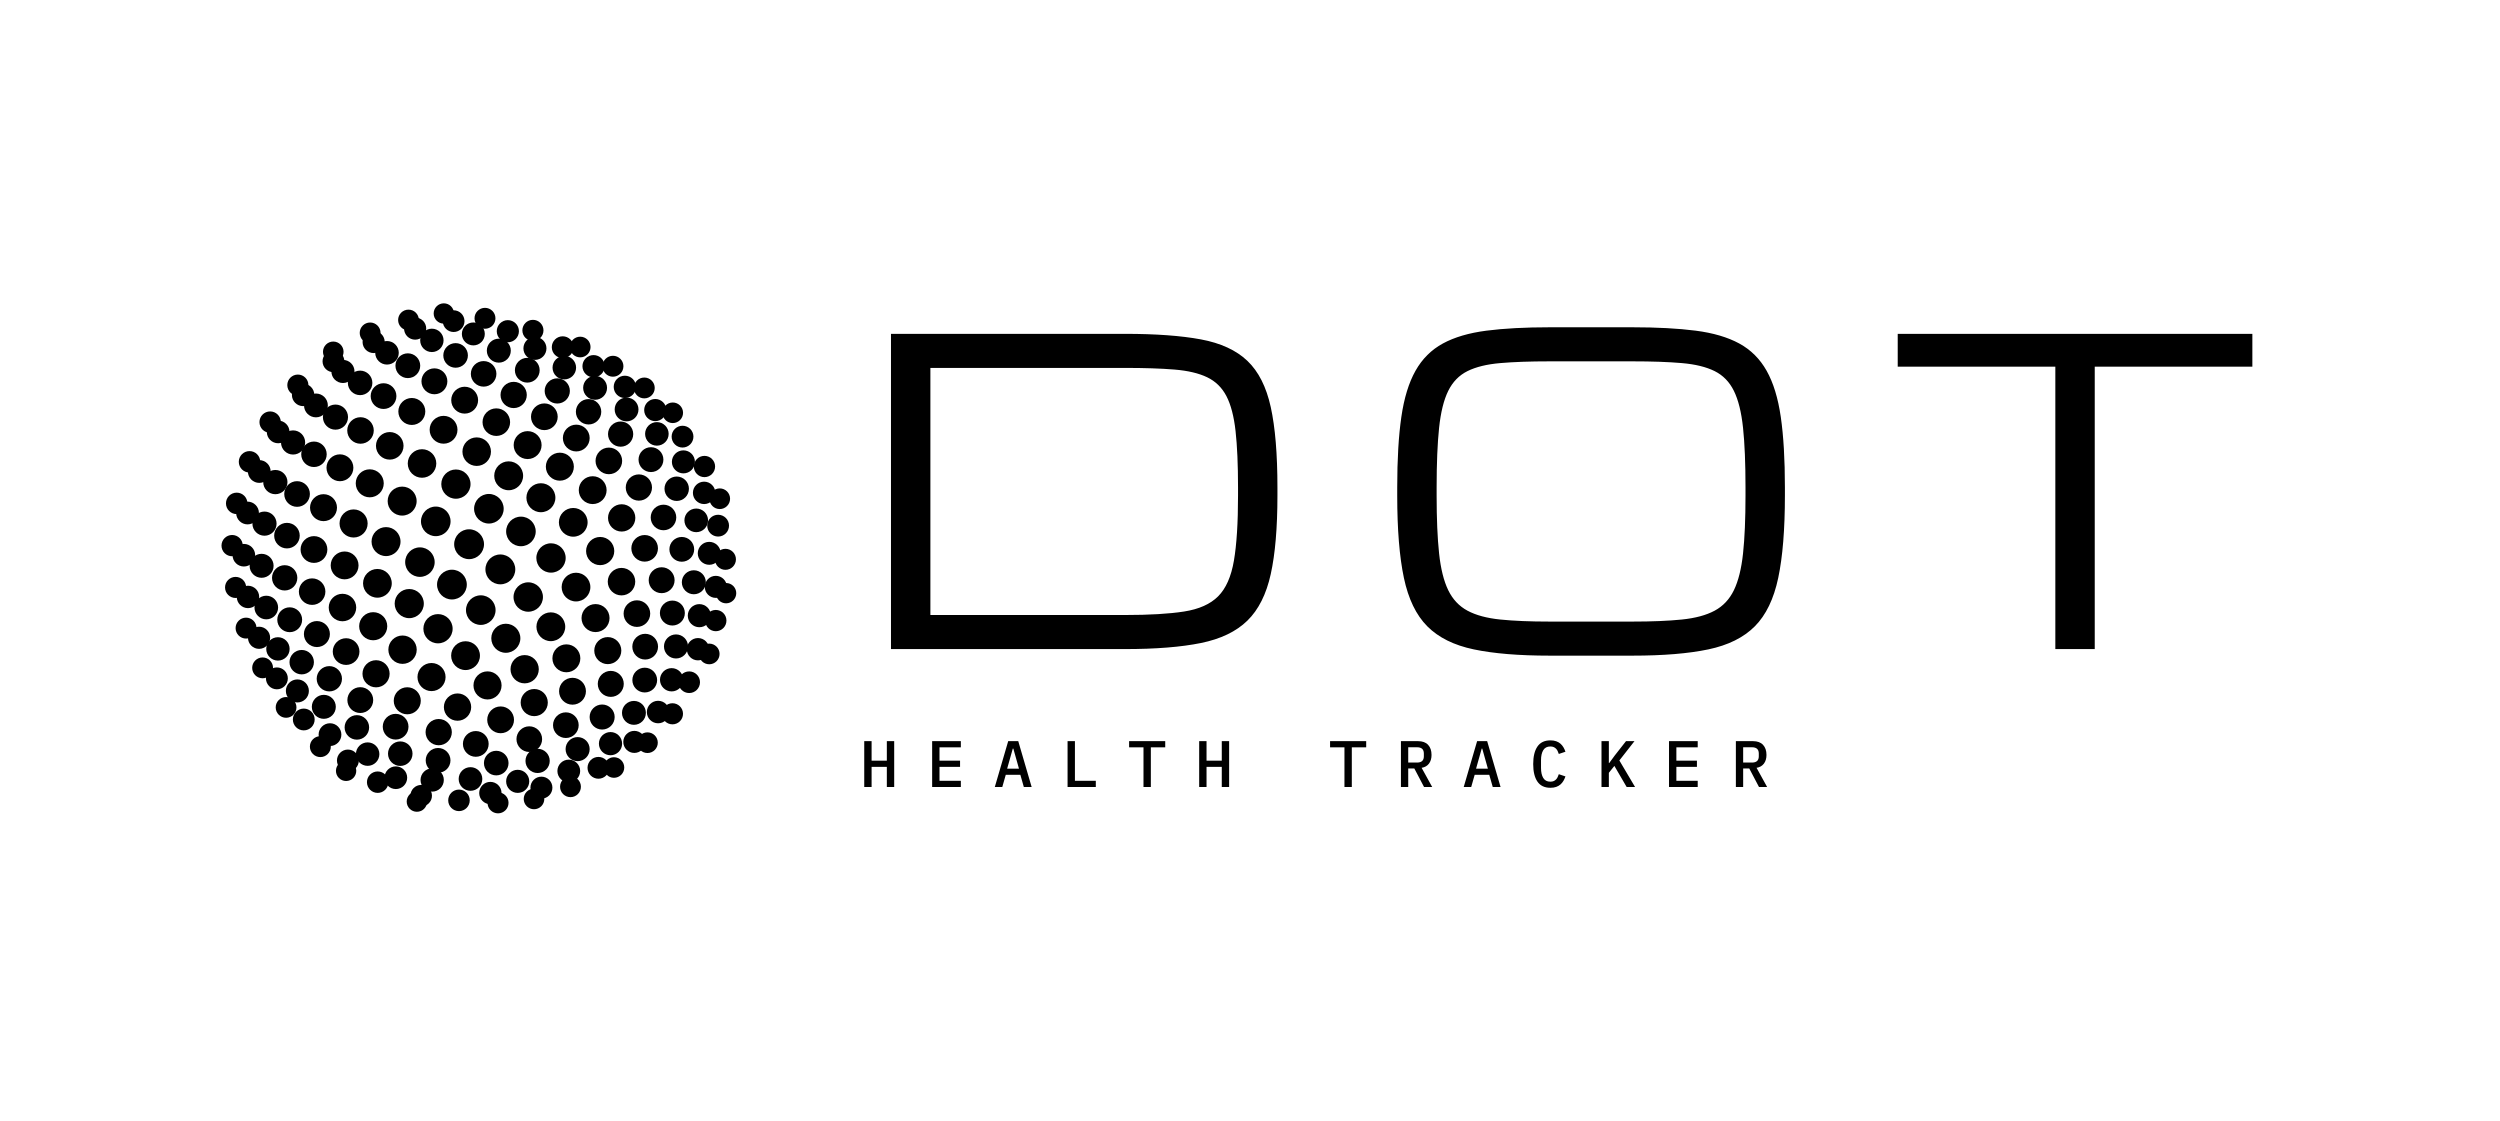
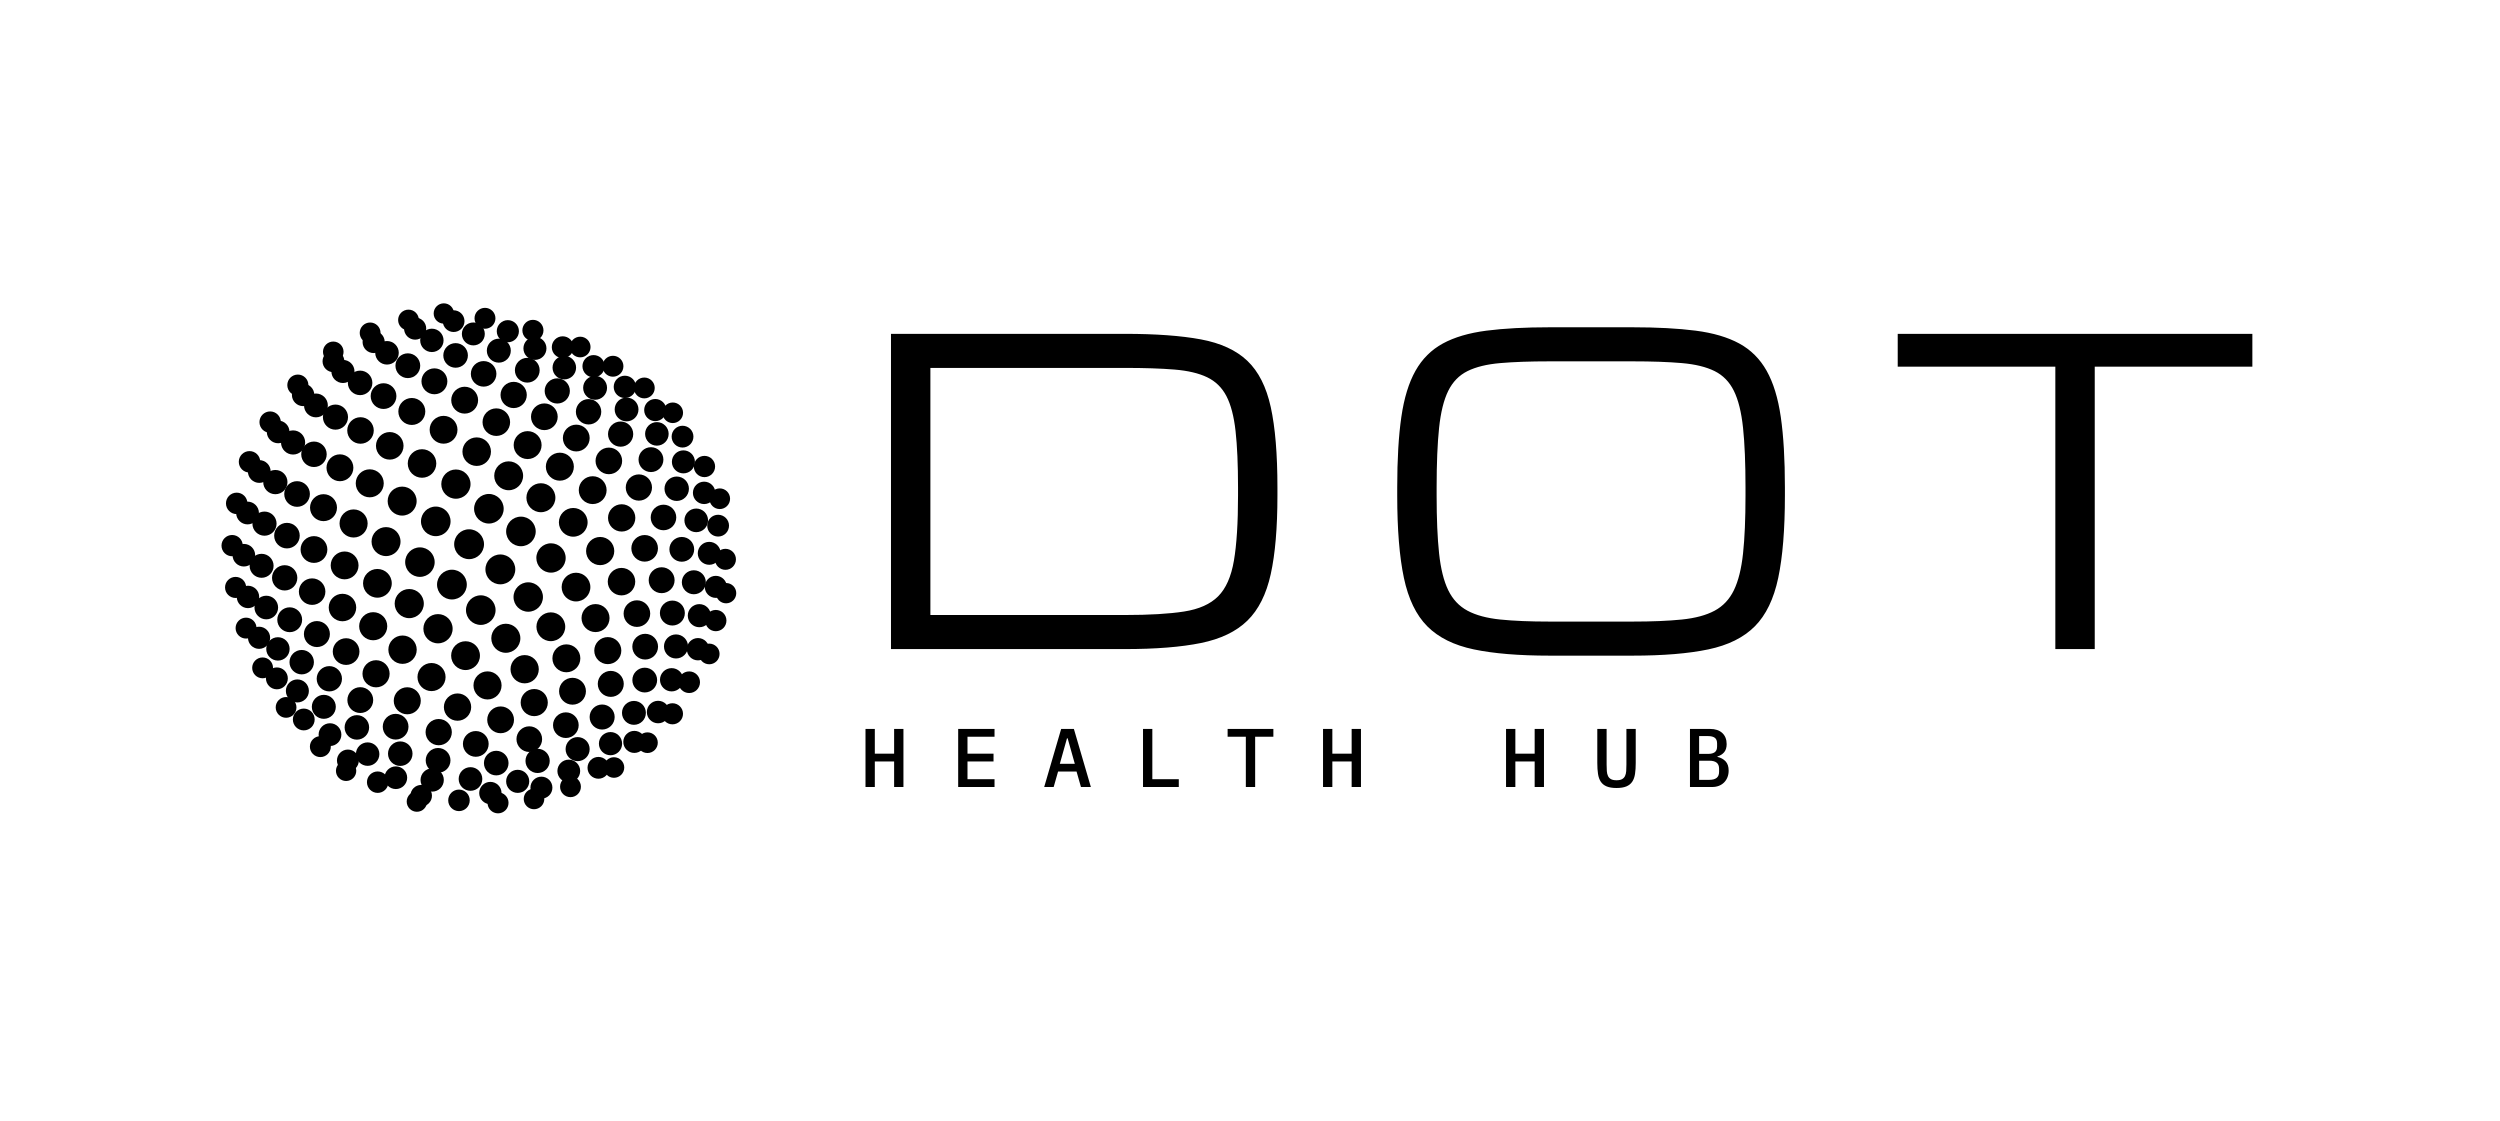
<svg xmlns="http://www.w3.org/2000/svg" viewBox="0 0 571 256" width="571" height="256">
  <g fill="#000">
    <circle cx="112.00" cy="181.13" r="2.55" />
    <circle cx="107.46" cy="177.92" r="2.70" />
    <circle cx="104.83" cy="182.80" r="2.46" />
    <circle cx="118.24" cy="178.46" r="2.64" />
    <circle cx="98.71" cy="178.15" r="2.66" />
    <circle cx="113.75" cy="183.37" r="2.40" />
    <circle cx="113.34" cy="174.29" r="2.81" />
    <circle cx="96.20" cy="181.74" r="2.46" />
    <circle cx="123.66" cy="179.90" r="2.51" />
    <circle cx="100.06" cy="173.67" r="2.83" />
    <circle cx="122.79" cy="173.79" r="2.77" />
    <circle cx="90.41" cy="177.63" r="2.59" />
    <circle cx="121.97" cy="182.48" r="2.35" />
    <circle cx="108.67" cy="169.91" r="2.94" />
    <circle cx="95.22" cy="183.08" r="2.33" />
    <circle cx="129.91" cy="176.10" r="2.60" />
    <circle cx="91.42" cy="172.14" r="2.80" />
    <circle cx="120.89" cy="168.82" r="2.93" />
    <circle cx="86.26" cy="178.65" r="2.45" />
    <circle cx="130.30" cy="179.69" r="2.38" />
    <circle cx="100.20" cy="167.22" r="3.00" />
    <circle cx="131.93" cy="171.10" r="2.75" />
    <circle cx="83.97" cy="172.24" r="2.68" />
    <circle cx="114.34" cy="164.41" r="3.06" />
    <circle cx="136.68" cy="175.37" r="2.49" />
    <circle cx="90.36" cy="165.98" r="2.94" />
    <circle cx="129.24" cy="165.63" r="2.93" />
    <circle cx="79.46" cy="173.70" r="2.50" />
    <circle cx="104.50" cy="161.50" r="3.12" />
    <circle cx="139.44" cy="169.85" r="2.65" />
    <circle cx="81.51" cy="166.14" r="2.80" />
    <circle cx="122.02" cy="160.47" r="3.10" />
    <circle cx="79.05" cy="176.06" r="2.32" />
    <circle cx="140.23" cy="175.30" r="2.35" />
    <circle cx="93.02" cy="160.06" r="3.09" />
    <circle cx="137.53" cy="163.77" r="2.86" />
    <circle cx="75.37" cy="167.79" r="2.60" />
    <circle cx="111.35" cy="156.55" r="3.21" />
    <circle cx="144.88" cy="169.45" r="2.52" />
    <circle cx="82.29" cy="159.90" r="2.95" />
    <circle cx="130.76" cy="157.88" r="3.07" />
    <circle cx="73.17" cy="170.53" r="2.39" />
    <circle cx="98.56" cy="154.64" r="3.21" />
    <circle cx="144.79" cy="162.82" r="2.73" />
    <circle cx="73.96" cy="161.44" r="2.74" />
    <circle cx="119.83" cy="152.85" r="3.23" />
    <circle cx="147.88" cy="169.63" r="2.36" />
    <circle cx="85.89" cy="153.89" r="3.10" />
    <circle cx="139.50" cy="156.20" r="2.97" />
    <circle cx="69.38" cy="164.33" r="2.49" />
    <circle cx="106.33" cy="149.75" r="3.29" />
    <circle cx="150.31" cy="162.63" r="2.57" />
    <circle cx="75.22" cy="155.03" r="2.89" />
    <circle cx="129.36" cy="150.36" r="3.19" />
    <circle cx="91.94" cy="148.39" r="3.24" />
    <circle cx="147.26" cy="155.33" r="2.83" />
    <circle cx="67.92" cy="157.81" r="2.63" />
    <circle cx="115.53" cy="145.78" r="3.32" />
    <circle cx="153.59" cy="163.03" r="2.41" />
    <circle cx="79.05" cy="148.82" r="3.05" />
    <circle cx="138.82" cy="148.60" r="3.09" />
    <circle cx="65.34" cy="161.57" r="2.37" />
    <circle cx="100.04" cy="143.60" r="3.34" />
    <circle cx="153.40" cy="155.26" r="2.66" />
    <circle cx="68.91" cy="151.24" r="2.79" />
    <circle cx="125.81" cy="143.15" r="3.29" />
    <circle cx="85.24" cy="143.03" r="3.21" />
    <circle cx="147.36" cy="147.70" r="2.94" />
    <circle cx="63.24" cy="154.94" r="2.50" />
    <circle cx="109.81" cy="139.35" r="3.38" />
    <circle cx="157.41" cy="155.82" r="2.47" />
    <circle cx="72.38" cy="144.82" r="2.97" />
    <circle cx="136.02" cy="141.17" r="3.20" />
    <circle cx="93.47" cy="137.86" r="3.33" />
    <circle cx="154.40" cy="147.65" r="2.75" />
    <circle cx="63.48" cy="148.21" r="2.67" />
    <circle cx="120.65" cy="136.36" r="3.36" />
    <circle cx="78.22" cy="138.76" r="3.14" />
    <circle cx="145.47" cy="140.15" r="3.04" />
    <circle cx="59.98" cy="152.54" r="2.38" />
    <circle cx="103.22" cy="133.52" r="3.40" />
    <circle cx="159.42" cy="148.28" r="2.55" />
    <circle cx="66.17" cy="141.55" r="2.84" />
    <circle cx="131.56" cy="134.09" r="3.28" />
    <circle cx="86.20" cy="133.23" r="3.28" />
    <circle cx="153.57" cy="140.02" r="2.85" />
    <circle cx="59.17" cy="145.67" r="2.53" />
    <circle cx="114.28" cy="130.05" r="3.41" />
    <circle cx="161.99" cy="149.36" r="2.36" />
    <circle cx="71.29" cy="135.13" r="3.03" />
    <circle cx="141.95" cy="132.85" r="3.14" />
    <circle cx="95.91" cy="128.39" r="3.37" />
    <circle cx="159.73" cy="140.62" r="2.64" />
    <circle cx="60.82" cy="138.76" r="2.70" />
    <circle cx="125.85" cy="127.44" r="3.35" />
    <circle cx="78.71" cy="129.14" r="3.18" />
    <circle cx="151.12" cy="132.52" r="2.96" />
    <circle cx="56.20" cy="143.46" r="2.39" />
    <circle cx="107.14" cy="124.30" r="3.41" />
    <circle cx="163.49" cy="141.74" r="2.43" />
    <circle cx="65.02" cy="131.98" r="2.89" />
    <circle cx="137.08" cy="125.86" r="3.22" />
    <circle cx="88.17" cy="123.70" r="3.31" />
    <circle cx="158.47" cy="132.99" r="2.74" />
    <circle cx="56.64" cy="136.34" r="2.56" />
    <circle cx="118.98" cy="121.38" r="3.38" />
    <circle cx="71.71" cy="125.51" r="3.06" />
    <circle cx="147.24" cy="125.24" r="3.04" />
    <circle cx="99.53" cy="119.08" r="3.38" />
    <circle cx="163.49" cy="134.04" r="2.52" />
    <circle cx="59.75" cy="129.23" r="2.74" />
    <circle cx="130.93" cy="119.30" r="3.28" />
    <circle cx="80.76" cy="119.56" r="3.21" />
    <circle cx="155.72" cy="125.47" r="2.83" />
    <circle cx="53.81" cy="134.17" r="2.41" />
    <circle cx="111.66" cy="116.20" r="3.38" />
    <circle cx="165.84" cy="135.48" r="2.32" />
    <circle cx="65.54" cy="122.34" r="2.92" />
    <circle cx="141.99" cy="118.29" r="3.12" />
    <circle cx="91.85" cy="114.45" r="3.31" />
    <circle cx="161.99" cy="126.38" r="2.62" />
    <circle cx="55.70" cy="126.81" r="2.58" />
    <circle cx="123.54" cy="113.68" r="3.31" />
    <circle cx="73.89" cy="115.95" r="3.08" />
    <circle cx="151.54" cy="118.19" r="2.92" />
    <circle cx="104.13" cy="110.57" r="3.34" />
    <circle cx="165.69" cy="127.75" r="2.40" />
    <circle cx="60.41" cy="119.60" r="2.76" />
    <circle cx="135.37" cy="111.95" r="3.18" />
    <circle cx="84.45" cy="110.39" r="3.20" />
    <circle cx="159.02" cy="118.85" r="2.70" />
    <circle cx="53.02" cy="124.62" r="2.43" />
    <circle cx="116.18" cy="108.67" r="3.30" />
    <circle cx="67.85" cy="112.83" r="2.93" />
    <circle cx="145.92" cy="111.35" r="3.00" />
    <circle cx="96.39" cy="105.86" r="3.26" />
    <circle cx="164.02" cy="120.06" r="2.49" />
    <circle cx="56.54" cy="117.17" r="2.60" />
    <circle cx="127.87" cy="106.59" r="3.20" />
    <circle cx="77.64" cy="106.84" r="3.07" />
    <circle cx="154.56" cy="111.63" r="2.79" />
    <circle cx="108.88" cy="103.16" r="3.26" />
    <circle cx="62.89" cy="110.11" r="2.77" />
    <circle cx="139.06" cy="105.27" r="3.04" />
    <circle cx="89.02" cy="101.83" r="3.15" />
    <circle cx="160.82" cy="112.57" r="2.56" />
    <circle cx="54.06" cy="114.97" r="2.45" />
    <circle cx="120.51" cy="101.66" r="3.19" />
    <circle cx="71.71" cy="103.76" r="2.91" />
    <circle cx="148.68" cy="104.98" r="2.84" />
    <circle cx="101.31" cy="98.16" r="3.18" />
    <circle cx="164.39" cy="113.91" r="2.36" />
    <circle cx="59.22" cy="107.69" r="2.60" />
    <circle cx="131.62" cy="100.05" r="3.06" />
    <circle cx="82.34" cy="98.32" r="3.03" />
    <circle cx="156.09" cy="105.49" r="2.63" />
    <circle cx="113.36" cy="96.42" r="3.15" />
    <circle cx="66.94" cy="101.06" r="2.76" />
    <circle cx="141.75" cy="99.15" r="2.88" />
    <circle cx="94.06" cy="93.98" r="3.08" />
    <circle cx="160.90" cy="106.55" r="2.43" />
    <circle cx="56.99" cy="105.48" r="2.45" />
    <circle cx="124.33" cy="95.19" r="3.05" />
    <circle cx="76.62" cy="95.27" r="2.87" />
    <circle cx="150.03" cy="99.10" r="2.69" />
    <circle cx="106.13" cy="91.40" r="3.07" />
    <circle cx="63.53" cy="98.65" r="2.59" />
    <circle cx="134.43" cy="94.05" r="2.90" />
    <circle cx="87.60" cy="90.47" r="2.94" />
    <circle cx="155.89" cy="99.73" r="2.49" />
    <circle cx="117.32" cy="90.21" r="3.00" />
    <circle cx="72.16" cy="92.60" r="2.72" />
    <circle cx="143.11" cy="93.52" r="2.72" />
    <circle cx="99.22" cy="87.09" r="2.96" />
    <circle cx="61.70" cy="96.41" r="2.44" />
    <circle cx="127.28" cy="89.29" r="2.88" />
    <circle cx="82.25" cy="87.45" r="2.80" />
    <circle cx="149.66" cy="93.66" r="2.53" />
    <circle cx="110.46" cy="85.39" r="2.92" />
    <circle cx="69.23" cy="90.20" r="2.56" />
    <circle cx="135.92" cy="88.58" r="2.73" />
    <circle cx="93.15" cy="83.53" r="2.83" />
    <circle cx="153.66" cy="94.28" r="2.35" />
    <circle cx="120.43" cy="84.56" r="2.83" />
    <circle cx="78.33" cy="84.84" r="2.64" />
    <circle cx="142.72" cy="88.36" r="2.55" />
    <circle cx="104.06" cy="81.18" r="2.81" />
    <circle cx="68.03" cy="87.96" r="2.41" />
    <circle cx="128.89" cy="83.97" r="2.69" />
    <circle cx="88.39" cy="80.58" r="2.69" />
    <circle cx="147.16" cy="88.61" r="2.38" />
    <circle cx="113.93" cy="80.09" r="2.74" />
    <circle cx="76.16" cy="82.52" r="2.49" />
    <circle cx="135.57" cy="83.64" r="2.54" />
    <circle cx="98.64" cy="77.74" r="2.67" />
    <circle cx="122.18" cy="79.57" r="2.63" />
    <circle cx="85.34" cy="78.11" r="2.53" />
    <circle cx="140.00" cy="83.65" r="2.39" />
    <circle cx="108.11" cy="76.27" r="2.62" />
    <circle cx="76.12" cy="80.36" r="2.35" />
    <circle cx="128.52" cy="79.30" r="2.49" />
    <circle cx="94.82" cy="75.05" r="2.53" />
    <circle cx="115.99" cy="75.65" r="2.53" />
    <circle cx="84.54" cy="76.04" r="2.38" />
    <circle cx="132.52" cy="79.26" r="2.36" />
    <circle cx="103.61" cy="73.35" r="2.48" />
    <circle cx="121.72" cy="75.46" r="2.41" />
    <circle cx="93.30" cy="73.09" r="2.37" />
    <circle cx="110.77" cy="72.70" r="2.39" />
    <circle cx="101.37" cy="71.60" r="2.32" />
  </g>
  <path d="M203.5 148.25V76.25H256.938Q267.484 76.25 274.281 77.516Q281.078 78.781 284.898 82.414Q288.719 86.047 290.242 92.984Q291.766 99.922 291.766 111.312V113.188Q291.766 124.203 290.242 131.117Q288.719 138.031 284.898 141.758Q281.078 145.484 274.281 146.867Q267.484 148.25 256.938 148.25ZM212.5 140.469H256.938Q265.328 140.469 270.438 139.672Q275.547 138.875 278.219 136.203Q280.891 133.531 281.828 128.047Q282.766 122.562 282.766 113.188V111.312Q282.766 103.531 282.203 98.469Q281.641 93.406 280.117 90.477Q278.594 87.547 275.711 86.164Q272.828 84.781 268.234 84.406Q263.641 84.031 256.938 84.031H212.5ZM353.954 149.75Q343.407 149.75 336.61 148.32Q329.813 146.891 325.993 143.047Q322.173 139.203 320.649 131.984Q319.126 124.766 319.126 113.188V111.312Q319.126 101.75 320.063 95.258Q321.001 88.766 323.298 84.688Q325.594 80.609 329.555 78.453Q333.516 76.297 339.516 75.523Q345.516 74.75 353.954 74.75H372.844Q381.282 74.75 387.282 75.523Q393.282 76.297 397.243 78.453Q401.204 80.609 403.501 84.688Q405.798 88.766 406.735 95.258Q407.673 101.75 407.673 111.312V113.188Q407.673 124.766 406.149 131.984Q404.626 139.203 400.805 143.047Q396.985 146.891 390.188 148.32Q383.391 149.75 372.844 149.75ZM353.954 141.969H372.844Q379.548 141.969 384.141 141.5Q388.735 141.031 391.618 139.484Q394.501 137.938 396.024 134.797Q397.548 131.656 398.11 126.406Q398.673 121.156 398.673 113.188V111.312Q398.673 103.062 398.11 97.719Q397.548 92.375 396.024 89.281Q394.501 86.188 391.618 84.758Q388.735 83.328 384.141 82.93Q379.548 82.531 372.844 82.531H353.954Q347.251 82.531 342.657 82.93Q338.063 83.328 335.18 84.758Q332.298 86.188 330.774 89.281Q329.251 92.375 328.688 97.719Q328.126 103.062 328.126 111.312V113.188Q328.126 121.156 328.688 126.406Q329.251 131.656 330.774 134.797Q332.298 137.938 335.18 139.484Q338.063 141.031 342.657 141.5Q347.251 141.969 353.954 141.969ZM469.439 148.25V83.75H433.439V76.25H514.439V83.75H478.439V148.25Z" fill="#000" />
-   <path d="M202.553 175.145H199.073V179.75H197.393V169.28H199.073V173.735H202.553V169.28H204.233V179.75H202.553ZM212.903 179.75V169.28H219.458V170.69H214.583V173.735H219.278V175.145H214.583V178.34H219.458V179.75ZM233.843 179.75 233.048 176.96H229.718L228.923 179.75H227.213L230.273 169.28H232.568L235.628 179.75ZM231.443 170.975H231.323L230.033 175.565H232.733ZM243.833 179.75V169.28H245.513V178.34H250.283V179.75ZM262.853 170.69V179.75H261.173V170.69H257.888V169.28H266.138V170.69ZM279.053 175.145H275.573V179.75H273.893V169.28H275.573V173.735H279.053V169.28H280.733V179.75H279.053ZM308.753 170.69V179.75H307.073V170.69H303.788V169.28H312.038V170.69ZM321.638 179.75H319.973V169.28H323.888Q325.388 169.28 326.175 170.12Q326.963 170.96 326.963 172.43Q326.963 173.63 326.378 174.41Q325.793 175.19 324.698 175.37L327.113 179.75H325.253L323.033 175.52H321.638ZM323.648 174.17Q325.208 174.17 325.208 172.745V172.1Q325.208 170.675 323.648 170.675H321.638V174.17ZM340.943 179.75 340.148 176.96H336.818L336.023 179.75H334.313L337.373 169.28H339.668L342.728 179.75ZM338.543 170.975H338.423L337.133 175.565H339.833ZM354.113 179.93Q352.118 179.93 351.15 178.52Q350.183 177.11 350.183 174.515Q350.183 171.92 351.15 170.51Q352.118 169.1 354.113 169.1Q354.878 169.1 355.44 169.303Q356.003 169.505 356.408 169.858Q356.813 170.21 357.09 170.683Q357.368 171.155 357.548 171.695L356.033 172.205Q355.913 171.845 355.763 171.53Q355.613 171.215 355.388 170.99Q355.163 170.765 354.855 170.63Q354.548 170.495 354.098 170.495Q352.988 170.495 352.478 171.343Q351.968 172.19 351.968 173.63V175.4Q351.968 176.84 352.478 177.688Q352.988 178.535 354.098 178.535Q354.548 178.535 354.855 178.4Q355.163 178.265 355.388 178.04Q355.613 177.815 355.763 177.5Q355.913 177.185 356.033 176.825L357.548 177.335Q357.368 177.875 357.09 178.347Q356.813 178.82 356.408 179.173Q356.003 179.525 355.44 179.728Q354.878 179.93 354.113 179.93ZM368.723 174.935 367.463 176.51V179.75H365.783V169.28H367.463V174.29H367.538L368.813 172.55L371.378 169.28H373.313L369.863 173.69L373.448 179.75H371.528ZM381.203 179.75V169.28H387.758V170.69H382.883V173.735H387.578V175.145H382.883V178.34H387.758V179.75ZM398.138 179.75H396.473V169.28H400.388Q401.888 169.28 402.675 170.12Q403.463 170.96 403.463 172.43Q403.463 173.63 402.878 174.41Q402.293 175.19 401.198 175.37L403.613 179.75H401.753L399.533 175.52H398.138ZM400.148 174.17Q401.708 174.17 401.708 172.745V172.1Q401.708 170.675 400.148 170.675H398.138V174.17Z" fill="#000" />
+   <path d="M204.217 173.917H199.809V179.75H197.681V166.488H199.809V172.131H204.217V166.488H206.345V179.75H204.217ZM218.847 179.75V166.488H227.15V168.274H220.975V172.131H226.922V173.917H220.975V177.964H227.15V179.75ZM246.891 179.75 245.884 176.216H241.666L240.659 179.75H238.493L242.369 166.488H245.276L249.152 179.75ZM243.851 168.635H243.699L242.065 174.449H245.485ZM261.065 179.75V166.488H263.193V177.964H269.235V179.75ZM286.677 168.274V179.75H284.549V168.274H280.388V166.488H290.838V168.274ZM308.716 173.917H304.308V179.75H302.18V166.488H304.308V172.131H308.716V166.488H310.844V179.75H308.716ZM350.516 173.917H346.108V179.75H343.98V166.488H346.108V172.131H350.516V166.488H352.644V179.75H350.516ZM366.951 166.488V174.639Q366.951 175.456 366.999 176.121Q367.046 176.786 367.274 177.252Q367.502 177.717 367.958 177.964Q368.414 178.211 369.212 178.211Q370.01 178.211 370.466 177.964Q370.922 177.717 371.15 177.252Q371.378 176.786 371.426 176.121Q371.473 175.456 371.473 174.639V166.488H373.601V174.259Q373.601 175.684 373.44 176.757Q373.278 177.831 372.803 178.543Q372.328 179.256 371.464 179.617Q370.599 179.978 369.212 179.978Q367.825 179.978 366.961 179.617Q366.096 179.256 365.621 178.543Q365.146 177.831 364.985 176.757Q364.823 175.684 364.823 174.259V166.488ZM385.989 166.488H390.568Q392.373 166.488 393.371 167.419Q394.368 168.35 394.368 169.965Q394.368 171.124 393.798 171.808Q393.228 172.492 392.259 172.777V172.872Q393.418 173.138 394.121 173.889Q394.824 174.639 394.824 176.007Q394.824 176.824 394.558 177.508Q394.292 178.192 393.798 178.696Q393.304 179.199 392.611 179.475Q391.917 179.75 391.081 179.75H385.989ZM390.435 178.116Q391.499 178.116 392.069 177.679Q392.639 177.242 392.639 176.273V175.589Q392.639 174.62 392.069 174.183Q391.499 173.746 390.435 173.746H388.079V178.116ZM390.131 172.188Q391.138 172.188 391.661 171.798Q392.183 171.409 392.183 170.497V169.813Q392.183 168.901 391.661 168.512Q391.138 168.122 390.131 168.122H388.079V172.188Z" fill="#000" />
</svg>
